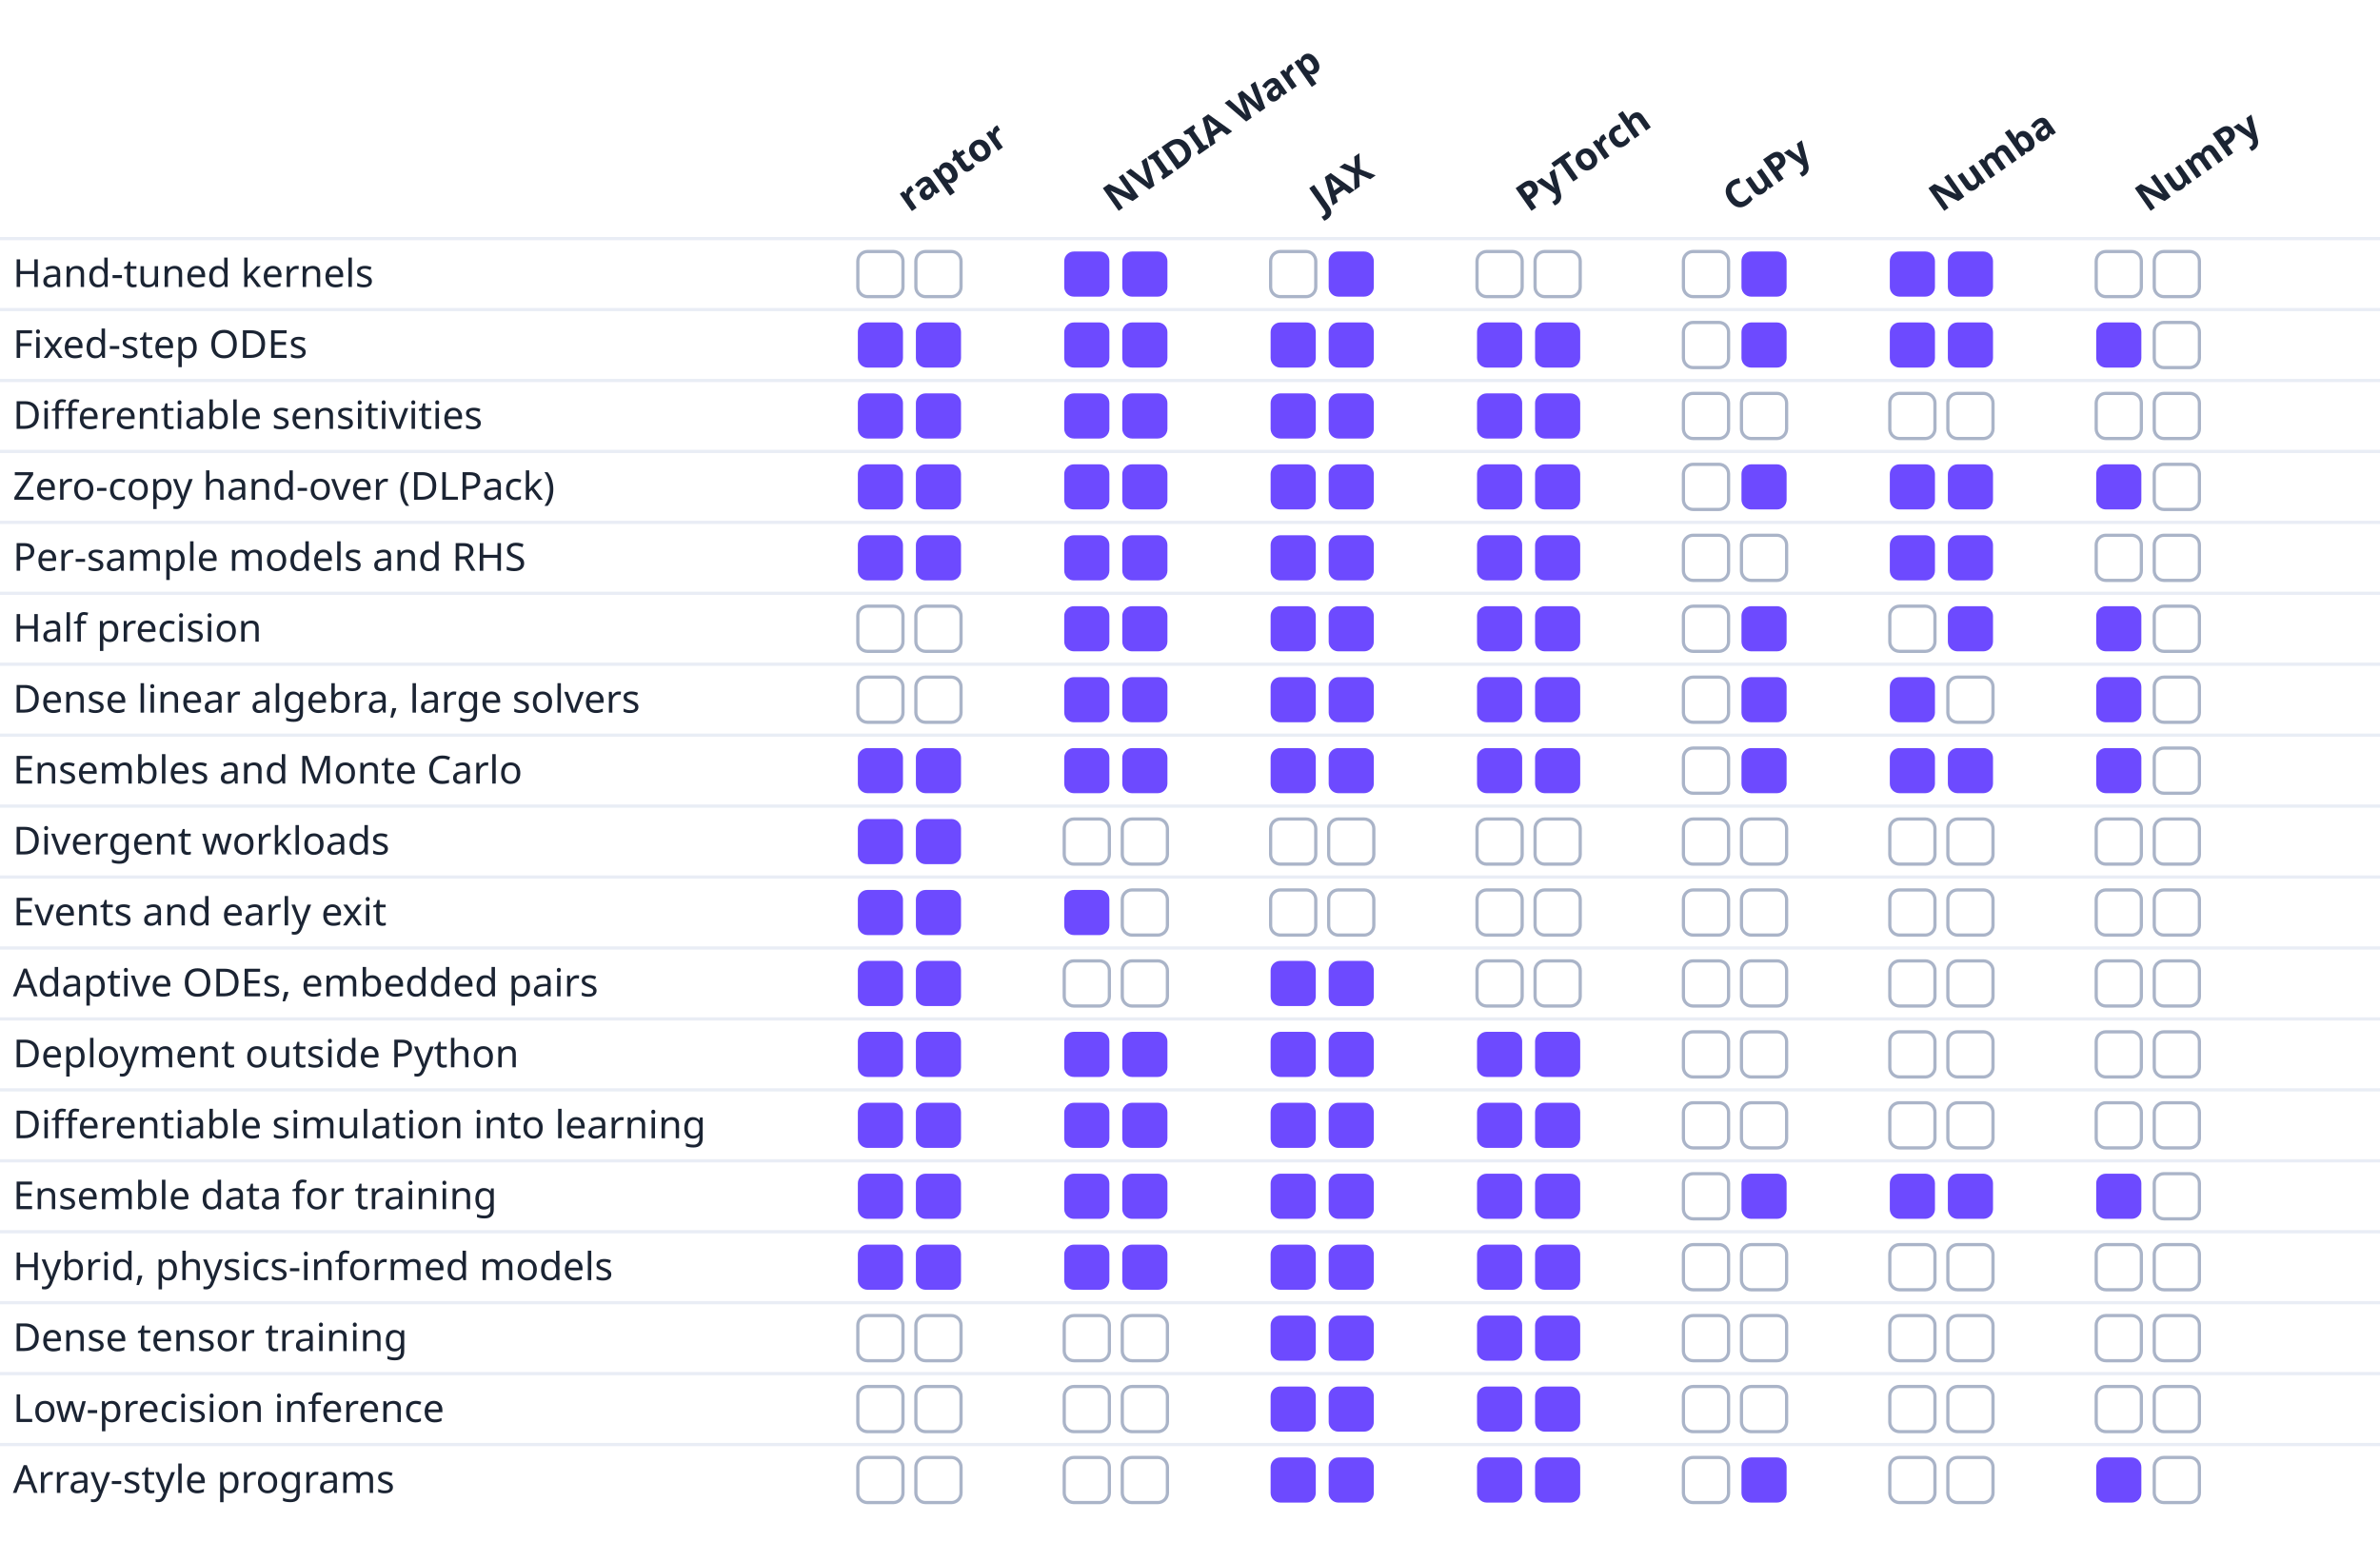
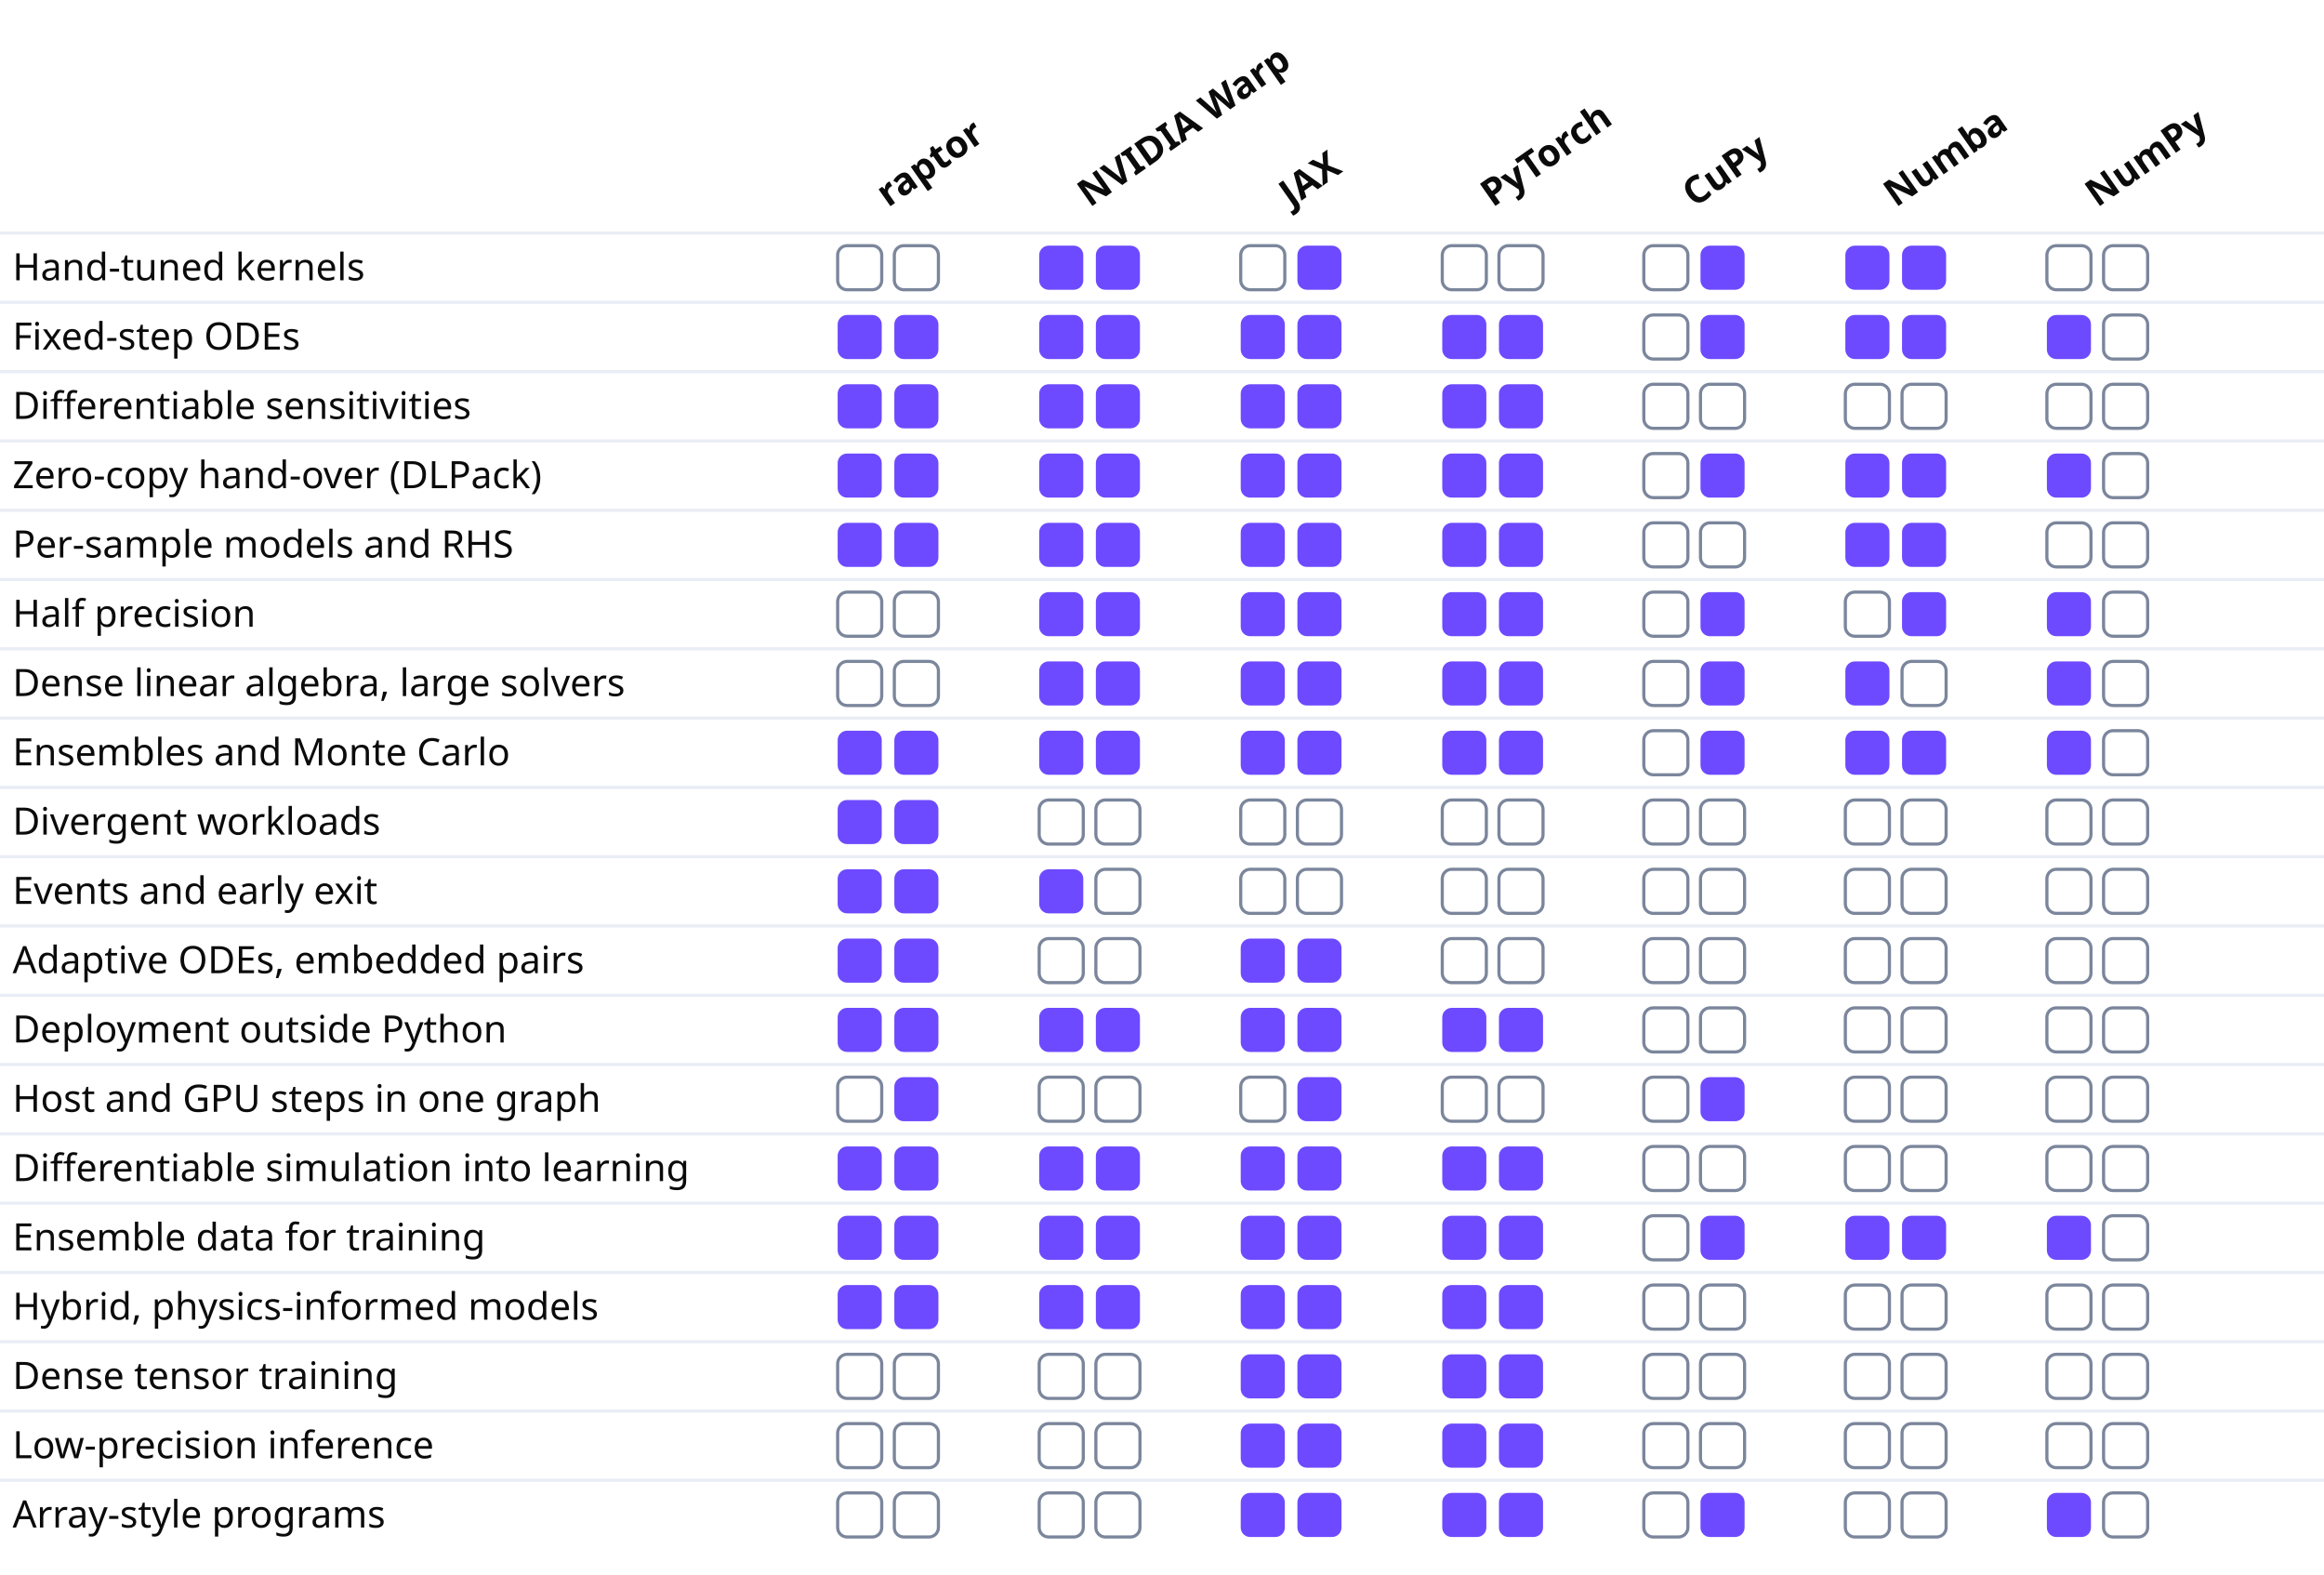
- <svg xmlns="http://www.w3.org/2000/svg" viewBox="0 0 738 478" width="738" height="478" role="img" aria-labelledby="t d">
-   <style>.t{font:12px sans-serif;fill:#1b2433}.h{font:600 12px sans-serif;fill:#1b2433}.on{fill:#6d4aff}.off{fill:none;stroke:#aab4c8;stroke-width:1}.g{stroke:#e9edf5}@media (prefers-color-scheme:dark){.t,.h{fill:#e6ebf5}.on{fill:#a99bff}.off{stroke:#5b667c}.g{stroke:#2a3347}}</style>
+ <svg xmlns="http://www.w3.org/2000/svg" viewBox="0 0 738 500" width="738" height="500" role="img" aria-labelledby="t d">
+   <style>.t{font:12px sans-serif;fill:#0b0b0b}.h{font:600 12px sans-serif;fill:#0b0b0b}.on{fill:#6d4aff}.off{fill:none;stroke:#7b869c;stroke-width:1}.g{stroke:#e9edf5}</style>
  <text class="h" text-anchor="start" transform="translate(282 66) rotate(-35)">raptor</text>
  <text class="h" text-anchor="start" transform="translate(346 66) rotate(-35)">NVIDIA Warp</text>
  <text class="h" text-anchor="start" transform="translate(410 66) rotate(-35)">JAX</text>
  <text class="h" text-anchor="start" transform="translate(474 66) rotate(-35)">PyTorch</text>
  <text class="h" text-anchor="start" transform="translate(538 66) rotate(-35)">CuPy</text>
  <text class="h" text-anchor="start" transform="translate(602 66) rotate(-35)">Numba</text>
  <text class="h" text-anchor="start" transform="translate(666 66) rotate(-35)">NumPy</text>
  <line class="g" x1="0" x2="738" y1="74" y2="74" />
  <text class="t" x="4" y="89">Hand-tuned kernels</text>
  <rect class="off" x="266" y="78" width="14" height="14" rx="3" />
  <rect class="off" x="284" y="78" width="14" height="14" rx="3" />
  <rect class="on" x="330" y="78" width="14" height="14" rx="3" />
  <rect class="on" x="348" y="78" width="14" height="14" rx="3" />
  <rect class="off" x="394" y="78" width="14" height="14" rx="3" />
  <rect class="on" x="412" y="78" width="14" height="14" rx="3" />
  <rect class="off" x="458" y="78" width="14" height="14" rx="3" />
  <rect class="off" x="476" y="78" width="14" height="14" rx="3" />
  <rect class="off" x="522" y="78" width="14" height="14" rx="3" />
  <rect class="on" x="540" y="78" width="14" height="14" rx="3" />
  <rect class="on" x="586" y="78" width="14" height="14" rx="3" />
  <rect class="on" x="604" y="78" width="14" height="14" rx="3" />
  <rect class="off" x="650" y="78" width="14" height="14" rx="3" />
  <rect class="off" x="668" y="78" width="14" height="14" rx="3" />
  <line class="g" x1="0" x2="738" y1="96" y2="96" />
  <text class="t" x="4" y="111">Fixed-step ODEs</text>
  <rect class="on" x="266" y="100" width="14" height="14" rx="3" />
  <rect class="on" x="284" y="100" width="14" height="14" rx="3" />
  <rect class="on" x="330" y="100" width="14" height="14" rx="3" />
  <rect class="on" x="348" y="100" width="14" height="14" rx="3" />
  <rect class="on" x="394" y="100" width="14" height="14" rx="3" />
  <rect class="on" x="412" y="100" width="14" height="14" rx="3" />
  <rect class="on" x="458" y="100" width="14" height="14" rx="3" />
  <rect class="on" x="476" y="100" width="14" height="14" rx="3" />
  <rect class="off" x="522" y="100" width="14" height="14" rx="3" />
  <rect class="on" x="540" y="100" width="14" height="14" rx="3" />
  <rect class="on" x="586" y="100" width="14" height="14" rx="3" />
  <rect class="on" x="604" y="100" width="14" height="14" rx="3" />
  <rect class="on" x="650" y="100" width="14" height="14" rx="3" />
  <rect class="off" x="668" y="100" width="14" height="14" rx="3" />
  <line class="g" x1="0" x2="738" y1="118" y2="118" />
  <text class="t" x="4" y="133">Differentiable sensitivities</text>
  <rect class="on" x="266" y="122" width="14" height="14" rx="3" />
  <rect class="on" x="284" y="122" width="14" height="14" rx="3" />
  <rect class="on" x="330" y="122" width="14" height="14" rx="3" />
  <rect class="on" x="348" y="122" width="14" height="14" rx="3" />
  <rect class="on" x="394" y="122" width="14" height="14" rx="3" />
  <rect class="on" x="412" y="122" width="14" height="14" rx="3" />
  <rect class="on" x="458" y="122" width="14" height="14" rx="3" />
  <rect class="on" x="476" y="122" width="14" height="14" rx="3" />
  <rect class="off" x="522" y="122" width="14" height="14" rx="3" />
  <rect class="off" x="540" y="122" width="14" height="14" rx="3" />
  <rect class="off" x="586" y="122" width="14" height="14" rx="3" />
  <rect class="off" x="604" y="122" width="14" height="14" rx="3" />
  <rect class="off" x="650" y="122" width="14" height="14" rx="3" />
  <rect class="off" x="668" y="122" width="14" height="14" rx="3" />
  <line class="g" x1="0" x2="738" y1="140" y2="140" />
  <text class="t" x="4" y="155">Zero-copy hand-over (DLPack)</text>
  <rect class="on" x="266" y="144" width="14" height="14" rx="3" />
  <rect class="on" x="284" y="144" width="14" height="14" rx="3" />
  <rect class="on" x="330" y="144" width="14" height="14" rx="3" />
  <rect class="on" x="348" y="144" width="14" height="14" rx="3" />
  <rect class="on" x="394" y="144" width="14" height="14" rx="3" />
  <rect class="on" x="412" y="144" width="14" height="14" rx="3" />
  <rect class="on" x="458" y="144" width="14" height="14" rx="3" />
  <rect class="on" x="476" y="144" width="14" height="14" rx="3" />
  <rect class="off" x="522" y="144" width="14" height="14" rx="3" />
  <rect class="on" x="540" y="144" width="14" height="14" rx="3" />
  <rect class="on" x="586" y="144" width="14" height="14" rx="3" />
  <rect class="on" x="604" y="144" width="14" height="14" rx="3" />
  <rect class="on" x="650" y="144" width="14" height="14" rx="3" />
  <rect class="off" x="668" y="144" width="14" height="14" rx="3" />
  <line class="g" x1="0" x2="738" y1="162" y2="162" />
  <text class="t" x="4" y="177">Per-sample models and RHS</text>
  <rect class="on" x="266" y="166" width="14" height="14" rx="3" />
  <rect class="on" x="284" y="166" width="14" height="14" rx="3" />
  <rect class="on" x="330" y="166" width="14" height="14" rx="3" />
  <rect class="on" x="348" y="166" width="14" height="14" rx="3" />
  <rect class="on" x="394" y="166" width="14" height="14" rx="3" />
  <rect class="on" x="412" y="166" width="14" height="14" rx="3" />
  <rect class="on" x="458" y="166" width="14" height="14" rx="3" />
  <rect class="on" x="476" y="166" width="14" height="14" rx="3" />
  <rect class="off" x="522" y="166" width="14" height="14" rx="3" />
  <rect class="off" x="540" y="166" width="14" height="14" rx="3" />
  <rect class="on" x="586" y="166" width="14" height="14" rx="3" />
  <rect class="on" x="604" y="166" width="14" height="14" rx="3" />
  <rect class="off" x="650" y="166" width="14" height="14" rx="3" />
  <rect class="off" x="668" y="166" width="14" height="14" rx="3" />
  <line class="g" x1="0" x2="738" y1="184" y2="184" />
  <text class="t" x="4" y="199">Half precision</text>
  <rect class="off" x="266" y="188" width="14" height="14" rx="3" />
  <rect class="off" x="284" y="188" width="14" height="14" rx="3" />
  <rect class="on" x="330" y="188" width="14" height="14" rx="3" />
  <rect class="on" x="348" y="188" width="14" height="14" rx="3" />
  <rect class="on" x="394" y="188" width="14" height="14" rx="3" />
  <rect class="on" x="412" y="188" width="14" height="14" rx="3" />
  <rect class="on" x="458" y="188" width="14" height="14" rx="3" />
  <rect class="on" x="476" y="188" width="14" height="14" rx="3" />
  <rect class="off" x="522" y="188" width="14" height="14" rx="3" />
  <rect class="on" x="540" y="188" width="14" height="14" rx="3" />
  <rect class="off" x="586" y="188" width="14" height="14" rx="3" />
  <rect class="on" x="604" y="188" width="14" height="14" rx="3" />
  <rect class="on" x="650" y="188" width="14" height="14" rx="3" />
  <rect class="off" x="668" y="188" width="14" height="14" rx="3" />
  <line class="g" x1="0" x2="738" y1="206" y2="206" />
  <text class="t" x="4" y="221">Dense linear algebra, large solvers</text>
  <rect class="off" x="266" y="210" width="14" height="14" rx="3" />
  <rect class="off" x="284" y="210" width="14" height="14" rx="3" />
  <rect class="on" x="330" y="210" width="14" height="14" rx="3" />
  <rect class="on" x="348" y="210" width="14" height="14" rx="3" />
  <rect class="on" x="394" y="210" width="14" height="14" rx="3" />
  <rect class="on" x="412" y="210" width="14" height="14" rx="3" />
  <rect class="on" x="458" y="210" width="14" height="14" rx="3" />
  <rect class="on" x="476" y="210" width="14" height="14" rx="3" />
  <rect class="off" x="522" y="210" width="14" height="14" rx="3" />
  <rect class="on" x="540" y="210" width="14" height="14" rx="3" />
  <rect class="on" x="586" y="210" width="14" height="14" rx="3" />
  <rect class="off" x="604" y="210" width="14" height="14" rx="3" />
  <rect class="on" x="650" y="210" width="14" height="14" rx="3" />
  <rect class="off" x="668" y="210" width="14" height="14" rx="3" />
  <line class="g" x1="0" x2="738" y1="228" y2="228" />
  <text class="t" x="4" y="243">Ensembles and Monte Carlo</text>
  <rect class="on" x="266" y="232" width="14" height="14" rx="3" />
  <rect class="on" x="284" y="232" width="14" height="14" rx="3" />
  <rect class="on" x="330" y="232" width="14" height="14" rx="3" />
  <rect class="on" x="348" y="232" width="14" height="14" rx="3" />
  <rect class="on" x="394" y="232" width="14" height="14" rx="3" />
  <rect class="on" x="412" y="232" width="14" height="14" rx="3" />
  <rect class="on" x="458" y="232" width="14" height="14" rx="3" />
  <rect class="on" x="476" y="232" width="14" height="14" rx="3" />
  <rect class="off" x="522" y="232" width="14" height="14" rx="3" />
  <rect class="on" x="540" y="232" width="14" height="14" rx="3" />
  <rect class="on" x="586" y="232" width="14" height="14" rx="3" />
  <rect class="on" x="604" y="232" width="14" height="14" rx="3" />
  <rect class="on" x="650" y="232" width="14" height="14" rx="3" />
  <rect class="off" x="668" y="232" width="14" height="14" rx="3" />
  <line class="g" x1="0" x2="738" y1="250" y2="250" />
  <text class="t" x="4" y="265">Divergent workloads</text>
  <rect class="on" x="266" y="254" width="14" height="14" rx="3" />
  <rect class="on" x="284" y="254" width="14" height="14" rx="3" />
  <rect class="off" x="330" y="254" width="14" height="14" rx="3" />
  <rect class="off" x="348" y="254" width="14" height="14" rx="3" />
  <rect class="off" x="394" y="254" width="14" height="14" rx="3" />
  <rect class="off" x="412" y="254" width="14" height="14" rx="3" />
  <rect class="off" x="458" y="254" width="14" height="14" rx="3" />
  <rect class="off" x="476" y="254" width="14" height="14" rx="3" />
  <rect class="off" x="522" y="254" width="14" height="14" rx="3" />
  <rect class="off" x="540" y="254" width="14" height="14" rx="3" />
  <rect class="off" x="586" y="254" width="14" height="14" rx="3" />
  <rect class="off" x="604" y="254" width="14" height="14" rx="3" />
  <rect class="off" x="650" y="254" width="14" height="14" rx="3" />
  <rect class="off" x="668" y="254" width="14" height="14" rx="3" />
  <line class="g" x1="0" x2="738" y1="272" y2="272" />
  <text class="t" x="4" y="287">Events and early exit</text>
  <rect class="on" x="266" y="276" width="14" height="14" rx="3" />
  <rect class="on" x="284" y="276" width="14" height="14" rx="3" />
  <rect class="on" x="330" y="276" width="14" height="14" rx="3" />
  <rect class="off" x="348" y="276" width="14" height="14" rx="3" />
  <rect class="off" x="394" y="276" width="14" height="14" rx="3" />
  <rect class="off" x="412" y="276" width="14" height="14" rx="3" />
  <rect class="off" x="458" y="276" width="14" height="14" rx="3" />
  <rect class="off" x="476" y="276" width="14" height="14" rx="3" />
  <rect class="off" x="522" y="276" width="14" height="14" rx="3" />
  <rect class="off" x="540" y="276" width="14" height="14" rx="3" />
  <rect class="off" x="586" y="276" width="14" height="14" rx="3" />
  <rect class="off" x="604" y="276" width="14" height="14" rx="3" />
  <rect class="off" x="650" y="276" width="14" height="14" rx="3" />
  <rect class="off" x="668" y="276" width="14" height="14" rx="3" />
  <line class="g" x1="0" x2="738" y1="294" y2="294" />
  <text class="t" x="4" y="309">Adaptive ODEs, embedded pairs</text>
  <rect class="on" x="266" y="298" width="14" height="14" rx="3" />
  <rect class="on" x="284" y="298" width="14" height="14" rx="3" />
  <rect class="off" x="330" y="298" width="14" height="14" rx="3" />
  <rect class="off" x="348" y="298" width="14" height="14" rx="3" />
  <rect class="on" x="394" y="298" width="14" height="14" rx="3" />
  <rect class="on" x="412" y="298" width="14" height="14" rx="3" />
  <rect class="off" x="458" y="298" width="14" height="14" rx="3" />
  <rect class="off" x="476" y="298" width="14" height="14" rx="3" />
  <rect class="off" x="522" y="298" width="14" height="14" rx="3" />
  <rect class="off" x="540" y="298" width="14" height="14" rx="3" />
  <rect class="off" x="586" y="298" width="14" height="14" rx="3" />
  <rect class="off" x="604" y="298" width="14" height="14" rx="3" />
  <rect class="off" x="650" y="298" width="14" height="14" rx="3" />
  <rect class="off" x="668" y="298" width="14" height="14" rx="3" />
  <line class="g" x1="0" x2="738" y1="316" y2="316" />
  <text class="t" x="4" y="331">Deployment outside Python</text>
  <rect class="on" x="266" y="320" width="14" height="14" rx="3" />
  <rect class="on" x="284" y="320" width="14" height="14" rx="3" />
  <rect class="on" x="330" y="320" width="14" height="14" rx="3" />
  <rect class="on" x="348" y="320" width="14" height="14" rx="3" />
  <rect class="on" x="394" y="320" width="14" height="14" rx="3" />
  <rect class="on" x="412" y="320" width="14" height="14" rx="3" />
  <rect class="on" x="458" y="320" width="14" height="14" rx="3" />
  <rect class="on" x="476" y="320" width="14" height="14" rx="3" />
  <rect class="off" x="522" y="320" width="14" height="14" rx="3" />
  <rect class="off" x="540" y="320" width="14" height="14" rx="3" />
  <rect class="off" x="586" y="320" width="14" height="14" rx="3" />
  <rect class="off" x="604" y="320" width="14" height="14" rx="3" />
  <rect class="off" x="650" y="320" width="14" height="14" rx="3" />
  <rect class="off" x="668" y="320" width="14" height="14" rx="3" />
  <line class="g" x1="0" x2="738" y1="338" y2="338" />
-   <text class="t" x="4" y="353">Differentiable simulation into learning</text>
-   <rect class="on" x="266" y="342" width="14" height="14" rx="3" />
+   <text class="t" x="4" y="353">Host and GPU steps in one graph</text>
+   <rect class="off" x="266" y="342" width="14" height="14" rx="3" />
  <rect class="on" x="284" y="342" width="14" height="14" rx="3" />
-   <rect class="on" x="330" y="342" width="14" height="14" rx="3" />
-   <rect class="on" x="348" y="342" width="14" height="14" rx="3" />
-   <rect class="on" x="394" y="342" width="14" height="14" rx="3" />
+   <rect class="off" x="330" y="342" width="14" height="14" rx="3" />
+   <rect class="off" x="348" y="342" width="14" height="14" rx="3" />
+   <rect class="off" x="394" y="342" width="14" height="14" rx="3" />
  <rect class="on" x="412" y="342" width="14" height="14" rx="3" />
-   <rect class="on" x="458" y="342" width="14" height="14" rx="3" />
-   <rect class="on" x="476" y="342" width="14" height="14" rx="3" />
+   <rect class="off" x="458" y="342" width="14" height="14" rx="3" />
+   <rect class="off" x="476" y="342" width="14" height="14" rx="3" />
  <rect class="off" x="522" y="342" width="14" height="14" rx="3" />
-   <rect class="off" x="540" y="342" width="14" height="14" rx="3" />
+   <rect class="on" x="540" y="342" width="14" height="14" rx="3" />
  <rect class="off" x="586" y="342" width="14" height="14" rx="3" />
  <rect class="off" x="604" y="342" width="14" height="14" rx="3" />
  <rect class="off" x="650" y="342" width="14" height="14" rx="3" />
  <rect class="off" x="668" y="342" width="14" height="14" rx="3" />
  <line class="g" x1="0" x2="738" y1="360" y2="360" />
-   <text class="t" x="4" y="375">Ensemble data for training</text>
+   <text class="t" x="4" y="375">Differentiable simulation into learning</text>
  <rect class="on" x="266" y="364" width="14" height="14" rx="3" />
  <rect class="on" x="284" y="364" width="14" height="14" rx="3" />
  <rect class="on" x="330" y="364" width="14" height="14" rx="3" />
  <rect class="on" x="348" y="364" width="14" height="14" rx="3" />
  <rect class="on" x="394" y="364" width="14" height="14" rx="3" />
  <rect class="on" x="412" y="364" width="14" height="14" rx="3" />
  <rect class="on" x="458" y="364" width="14" height="14" rx="3" />
  <rect class="on" x="476" y="364" width="14" height="14" rx="3" />
  <rect class="off" x="522" y="364" width="14" height="14" rx="3" />
-   <rect class="on" x="540" y="364" width="14" height="14" rx="3" />
-   <rect class="on" x="586" y="364" width="14" height="14" rx="3" />
-   <rect class="on" x="604" y="364" width="14" height="14" rx="3" />
-   <rect class="on" x="650" y="364" width="14" height="14" rx="3" />
+   <rect class="off" x="540" y="364" width="14" height="14" rx="3" />
+   <rect class="off" x="586" y="364" width="14" height="14" rx="3" />
+   <rect class="off" x="604" y="364" width="14" height="14" rx="3" />
+   <rect class="off" x="650" y="364" width="14" height="14" rx="3" />
  <rect class="off" x="668" y="364" width="14" height="14" rx="3" />
  <line class="g" x1="0" x2="738" y1="382" y2="382" />
-   <text class="t" x="4" y="397">Hybrid, physics-informed models</text>
+   <text class="t" x="4" y="397">Ensemble data for training</text>
  <rect class="on" x="266" y="386" width="14" height="14" rx="3" />
  <rect class="on" x="284" y="386" width="14" height="14" rx="3" />
  <rect class="on" x="330" y="386" width="14" height="14" rx="3" />
  <rect class="on" x="348" y="386" width="14" height="14" rx="3" />
  <rect class="on" x="394" y="386" width="14" height="14" rx="3" />
  <rect class="on" x="412" y="386" width="14" height="14" rx="3" />
  <rect class="on" x="458" y="386" width="14" height="14" rx="3" />
  <rect class="on" x="476" y="386" width="14" height="14" rx="3" />
  <rect class="off" x="522" y="386" width="14" height="14" rx="3" />
-   <rect class="off" x="540" y="386" width="14" height="14" rx="3" />
-   <rect class="off" x="586" y="386" width="14" height="14" rx="3" />
-   <rect class="off" x="604" y="386" width="14" height="14" rx="3" />
-   <rect class="off" x="650" y="386" width="14" height="14" rx="3" />
+   <rect class="on" x="540" y="386" width="14" height="14" rx="3" />
+   <rect class="on" x="586" y="386" width="14" height="14" rx="3" />
+   <rect class="on" x="604" y="386" width="14" height="14" rx="3" />
+   <rect class="on" x="650" y="386" width="14" height="14" rx="3" />
  <rect class="off" x="668" y="386" width="14" height="14" rx="3" />
  <line class="g" x1="0" x2="738" y1="404" y2="404" />
-   <text class="t" x="4" y="419">Dense tensor training</text>
-   <rect class="off" x="266" y="408" width="14" height="14" rx="3" />
-   <rect class="off" x="284" y="408" width="14" height="14" rx="3" />
-   <rect class="off" x="330" y="408" width="14" height="14" rx="3" />
-   <rect class="off" x="348" y="408" width="14" height="14" rx="3" />
+   <text class="t" x="4" y="419">Hybrid, physics-informed models</text>
+   <rect class="on" x="266" y="408" width="14" height="14" rx="3" />
+   <rect class="on" x="284" y="408" width="14" height="14" rx="3" />
+   <rect class="on" x="330" y="408" width="14" height="14" rx="3" />
+   <rect class="on" x="348" y="408" width="14" height="14" rx="3" />
  <rect class="on" x="394" y="408" width="14" height="14" rx="3" />
  <rect class="on" x="412" y="408" width="14" height="14" rx="3" />
  <rect class="on" x="458" y="408" width="14" height="14" rx="3" />
  <rect class="on" x="476" y="408" width="14" height="14" rx="3" />
  <rect class="off" x="522" y="408" width="14" height="14" rx="3" />
  <rect class="off" x="540" y="408" width="14" height="14" rx="3" />
  <rect class="off" x="586" y="408" width="14" height="14" rx="3" />
  <rect class="off" x="604" y="408" width="14" height="14" rx="3" />
  <rect class="off" x="650" y="408" width="14" height="14" rx="3" />
  <rect class="off" x="668" y="408" width="14" height="14" rx="3" />
  <line class="g" x1="0" x2="738" y1="426" y2="426" />
-   <text class="t" x="4" y="441">Low-precision inference</text>
+   <text class="t" x="4" y="441">Dense tensor training</text>
  <rect class="off" x="266" y="430" width="14" height="14" rx="3" />
  <rect class="off" x="284" y="430" width="14" height="14" rx="3" />
  <rect class="off" x="330" y="430" width="14" height="14" rx="3" />
  <rect class="off" x="348" y="430" width="14" height="14" rx="3" />
  <rect class="on" x="394" y="430" width="14" height="14" rx="3" />
  <rect class="on" x="412" y="430" width="14" height="14" rx="3" />
  <rect class="on" x="458" y="430" width="14" height="14" rx="3" />
  <rect class="on" x="476" y="430" width="14" height="14" rx="3" />
  <rect class="off" x="522" y="430" width="14" height="14" rx="3" />
  <rect class="off" x="540" y="430" width="14" height="14" rx="3" />
  <rect class="off" x="586" y="430" width="14" height="14" rx="3" />
  <rect class="off" x="604" y="430" width="14" height="14" rx="3" />
  <rect class="off" x="650" y="430" width="14" height="14" rx="3" />
  <rect class="off" x="668" y="430" width="14" height="14" rx="3" />
  <line class="g" x1="0" x2="738" y1="448" y2="448" />
-   <text class="t" x="4" y="463">Array-style programs</text>
+   <text class="t" x="4" y="463">Low-precision inference</text>
  <rect class="off" x="266" y="452" width="14" height="14" rx="3" />
  <rect class="off" x="284" y="452" width="14" height="14" rx="3" />
  <rect class="off" x="330" y="452" width="14" height="14" rx="3" />
  <rect class="off" x="348" y="452" width="14" height="14" rx="3" />
  <rect class="on" x="394" y="452" width="14" height="14" rx="3" />
  <rect class="on" x="412" y="452" width="14" height="14" rx="3" />
  <rect class="on" x="458" y="452" width="14" height="14" rx="3" />
  <rect class="on" x="476" y="452" width="14" height="14" rx="3" />
  <rect class="off" x="522" y="452" width="14" height="14" rx="3" />
-   <rect class="on" x="540" y="452" width="14" height="14" rx="3" />
+   <rect class="off" x="540" y="452" width="14" height="14" rx="3" />
  <rect class="off" x="586" y="452" width="14" height="14" rx="3" />
  <rect class="off" x="604" y="452" width="14" height="14" rx="3" />
-   <rect class="on" x="650" y="452" width="14" height="14" rx="3" />
+   <rect class="off" x="650" y="452" width="14" height="14" rx="3" />
  <rect class="off" x="668" y="452" width="14" height="14" rx="3" />
+   <line class="g" x1="0" x2="738" y1="470" y2="470" />
+   <text class="t" x="4" y="485">Array-style programs</text>
+   <rect class="off" x="266" y="474" width="14" height="14" rx="3" />
+   <rect class="off" x="284" y="474" width="14" height="14" rx="3" />
+   <rect class="off" x="330" y="474" width="14" height="14" rx="3" />
+   <rect class="off" x="348" y="474" width="14" height="14" rx="3" />
+   <rect class="on" x="394" y="474" width="14" height="14" rx="3" />
+   <rect class="on" x="412" y="474" width="14" height="14" rx="3" />
+   <rect class="on" x="458" y="474" width="14" height="14" rx="3" />
+   <rect class="on" x="476" y="474" width="14" height="14" rx="3" />
+   <rect class="off" x="522" y="474" width="14" height="14" rx="3" />
+   <rect class="on" x="540" y="474" width="14" height="14" rx="3" />
+   <rect class="off" x="586" y="474" width="14" height="14" rx="3" />
+   <rect class="off" x="604" y="474" width="14" height="14" rx="3" />
+   <rect class="on" x="650" y="474" width="14" height="14" rx="3" />
+   <rect class="off" x="668" y="474" width="14" height="14" rx="3" />
</svg>
